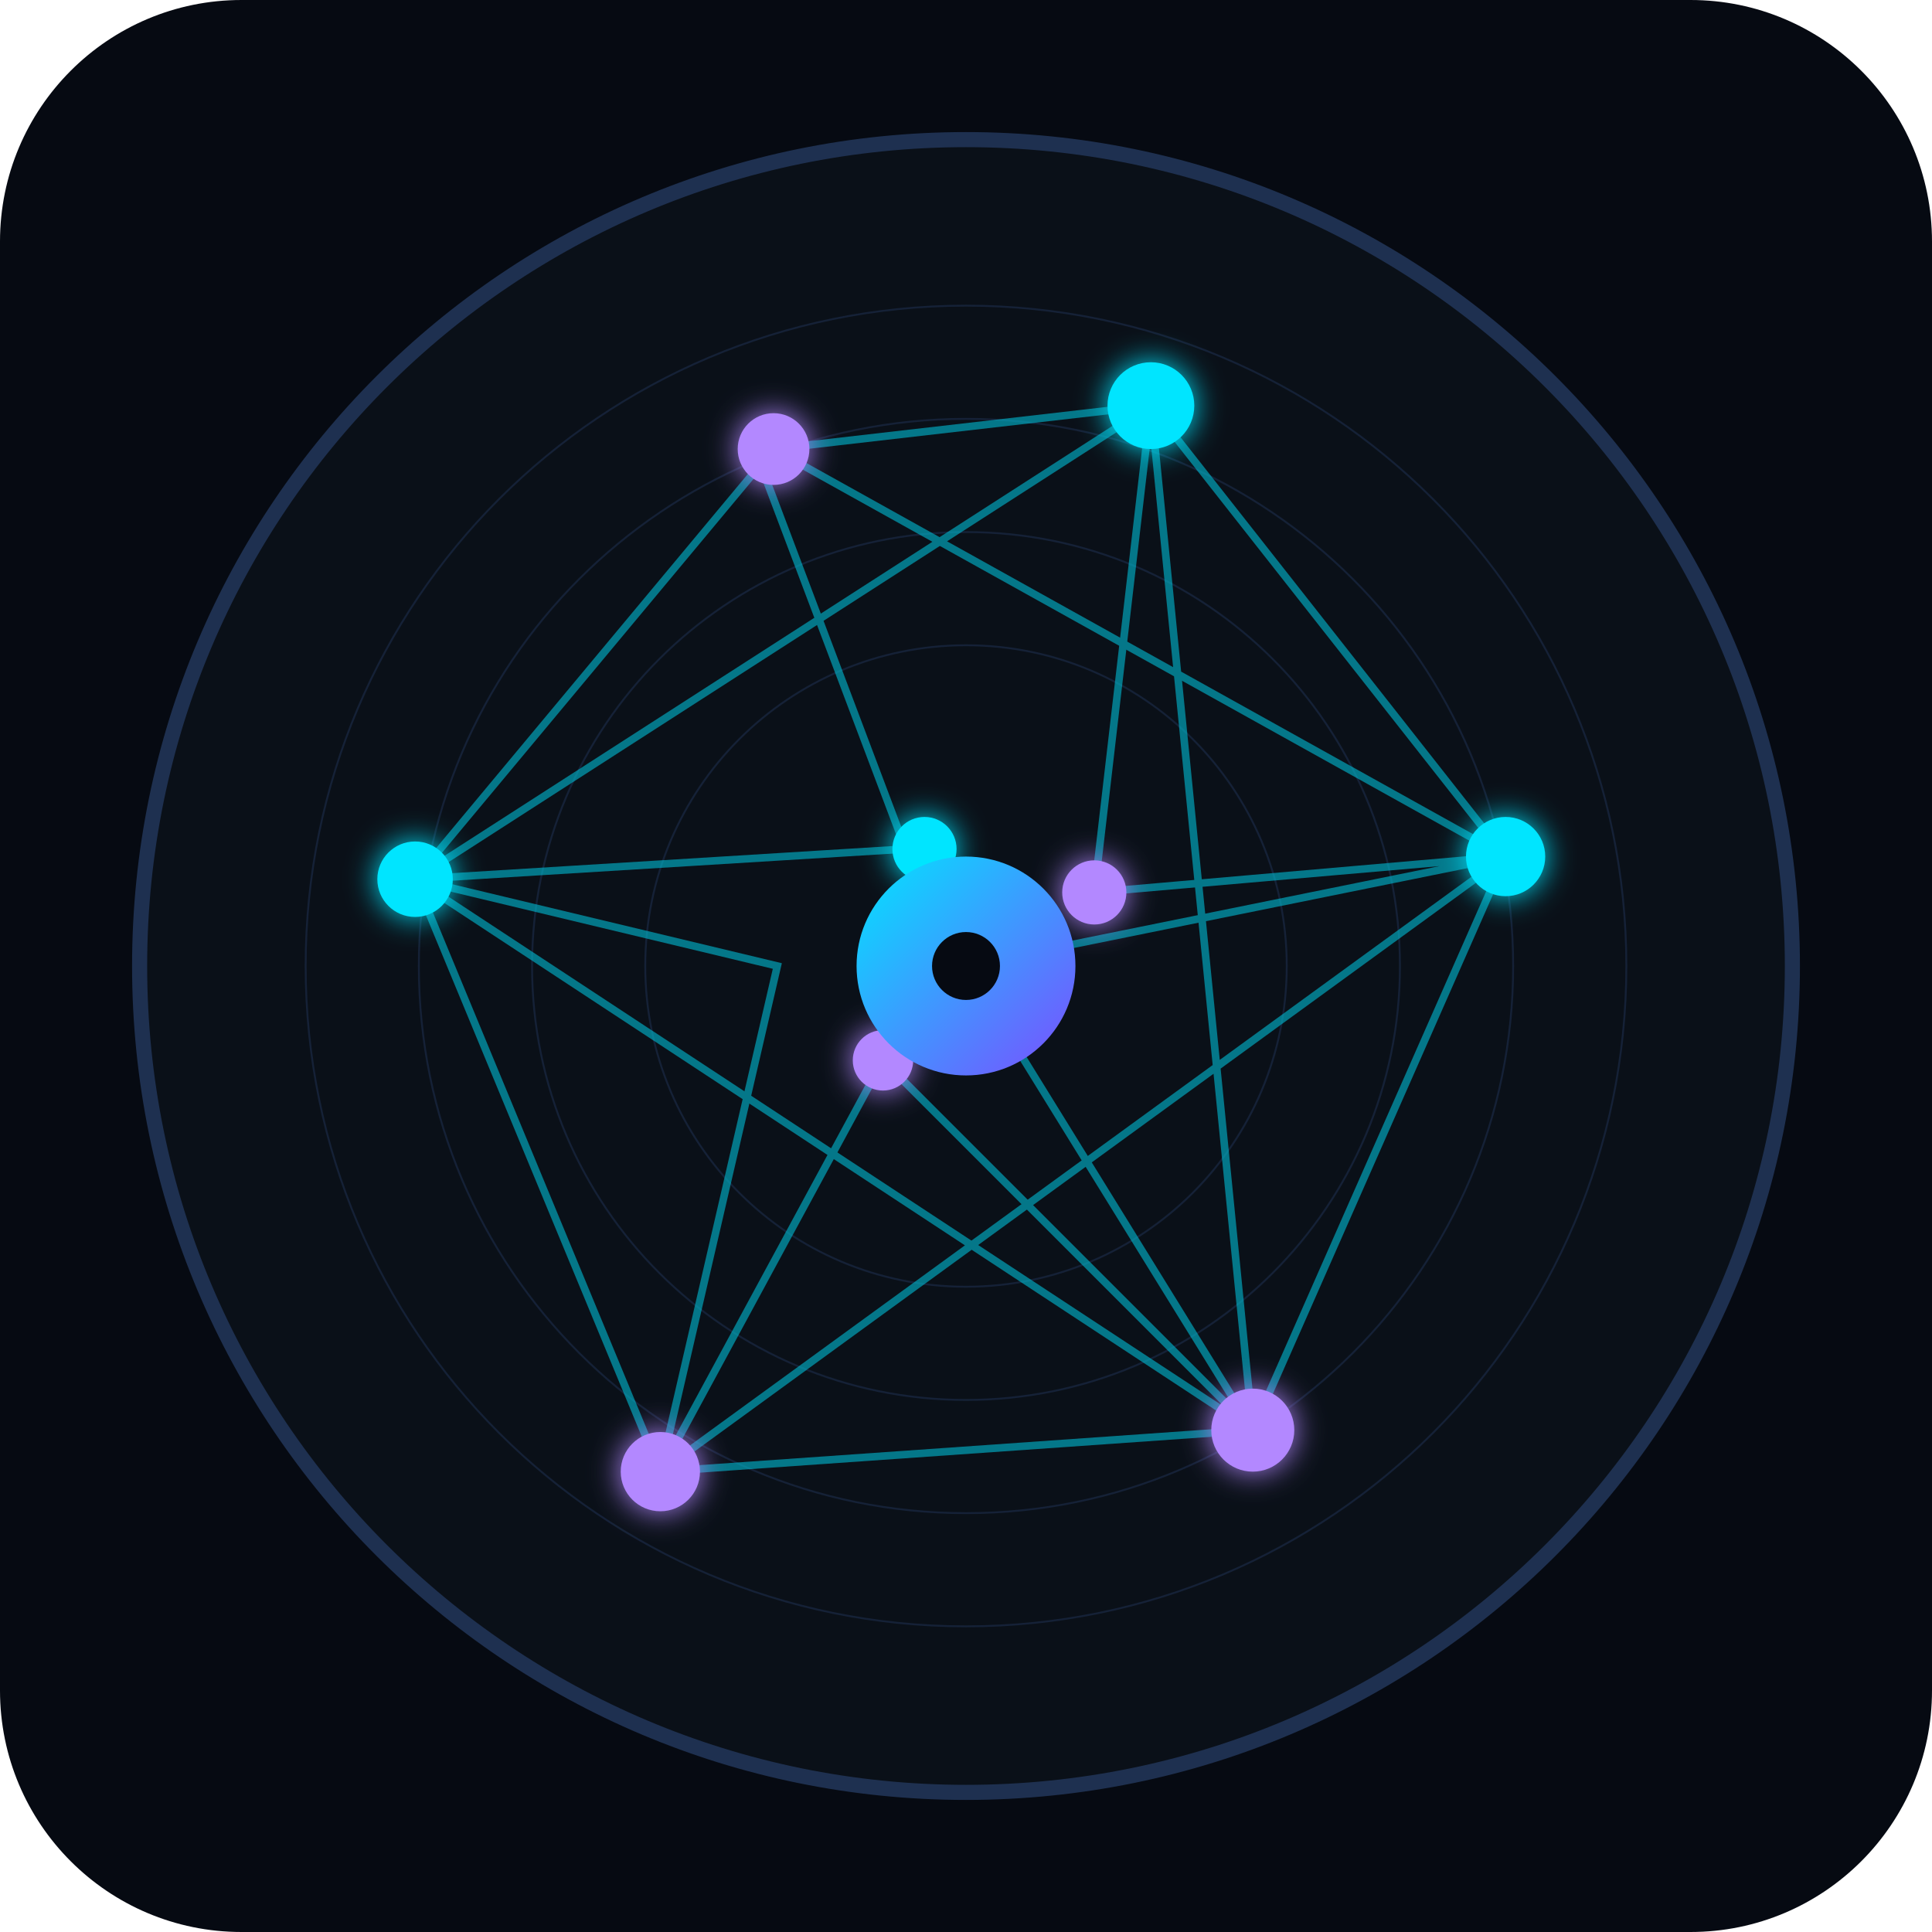
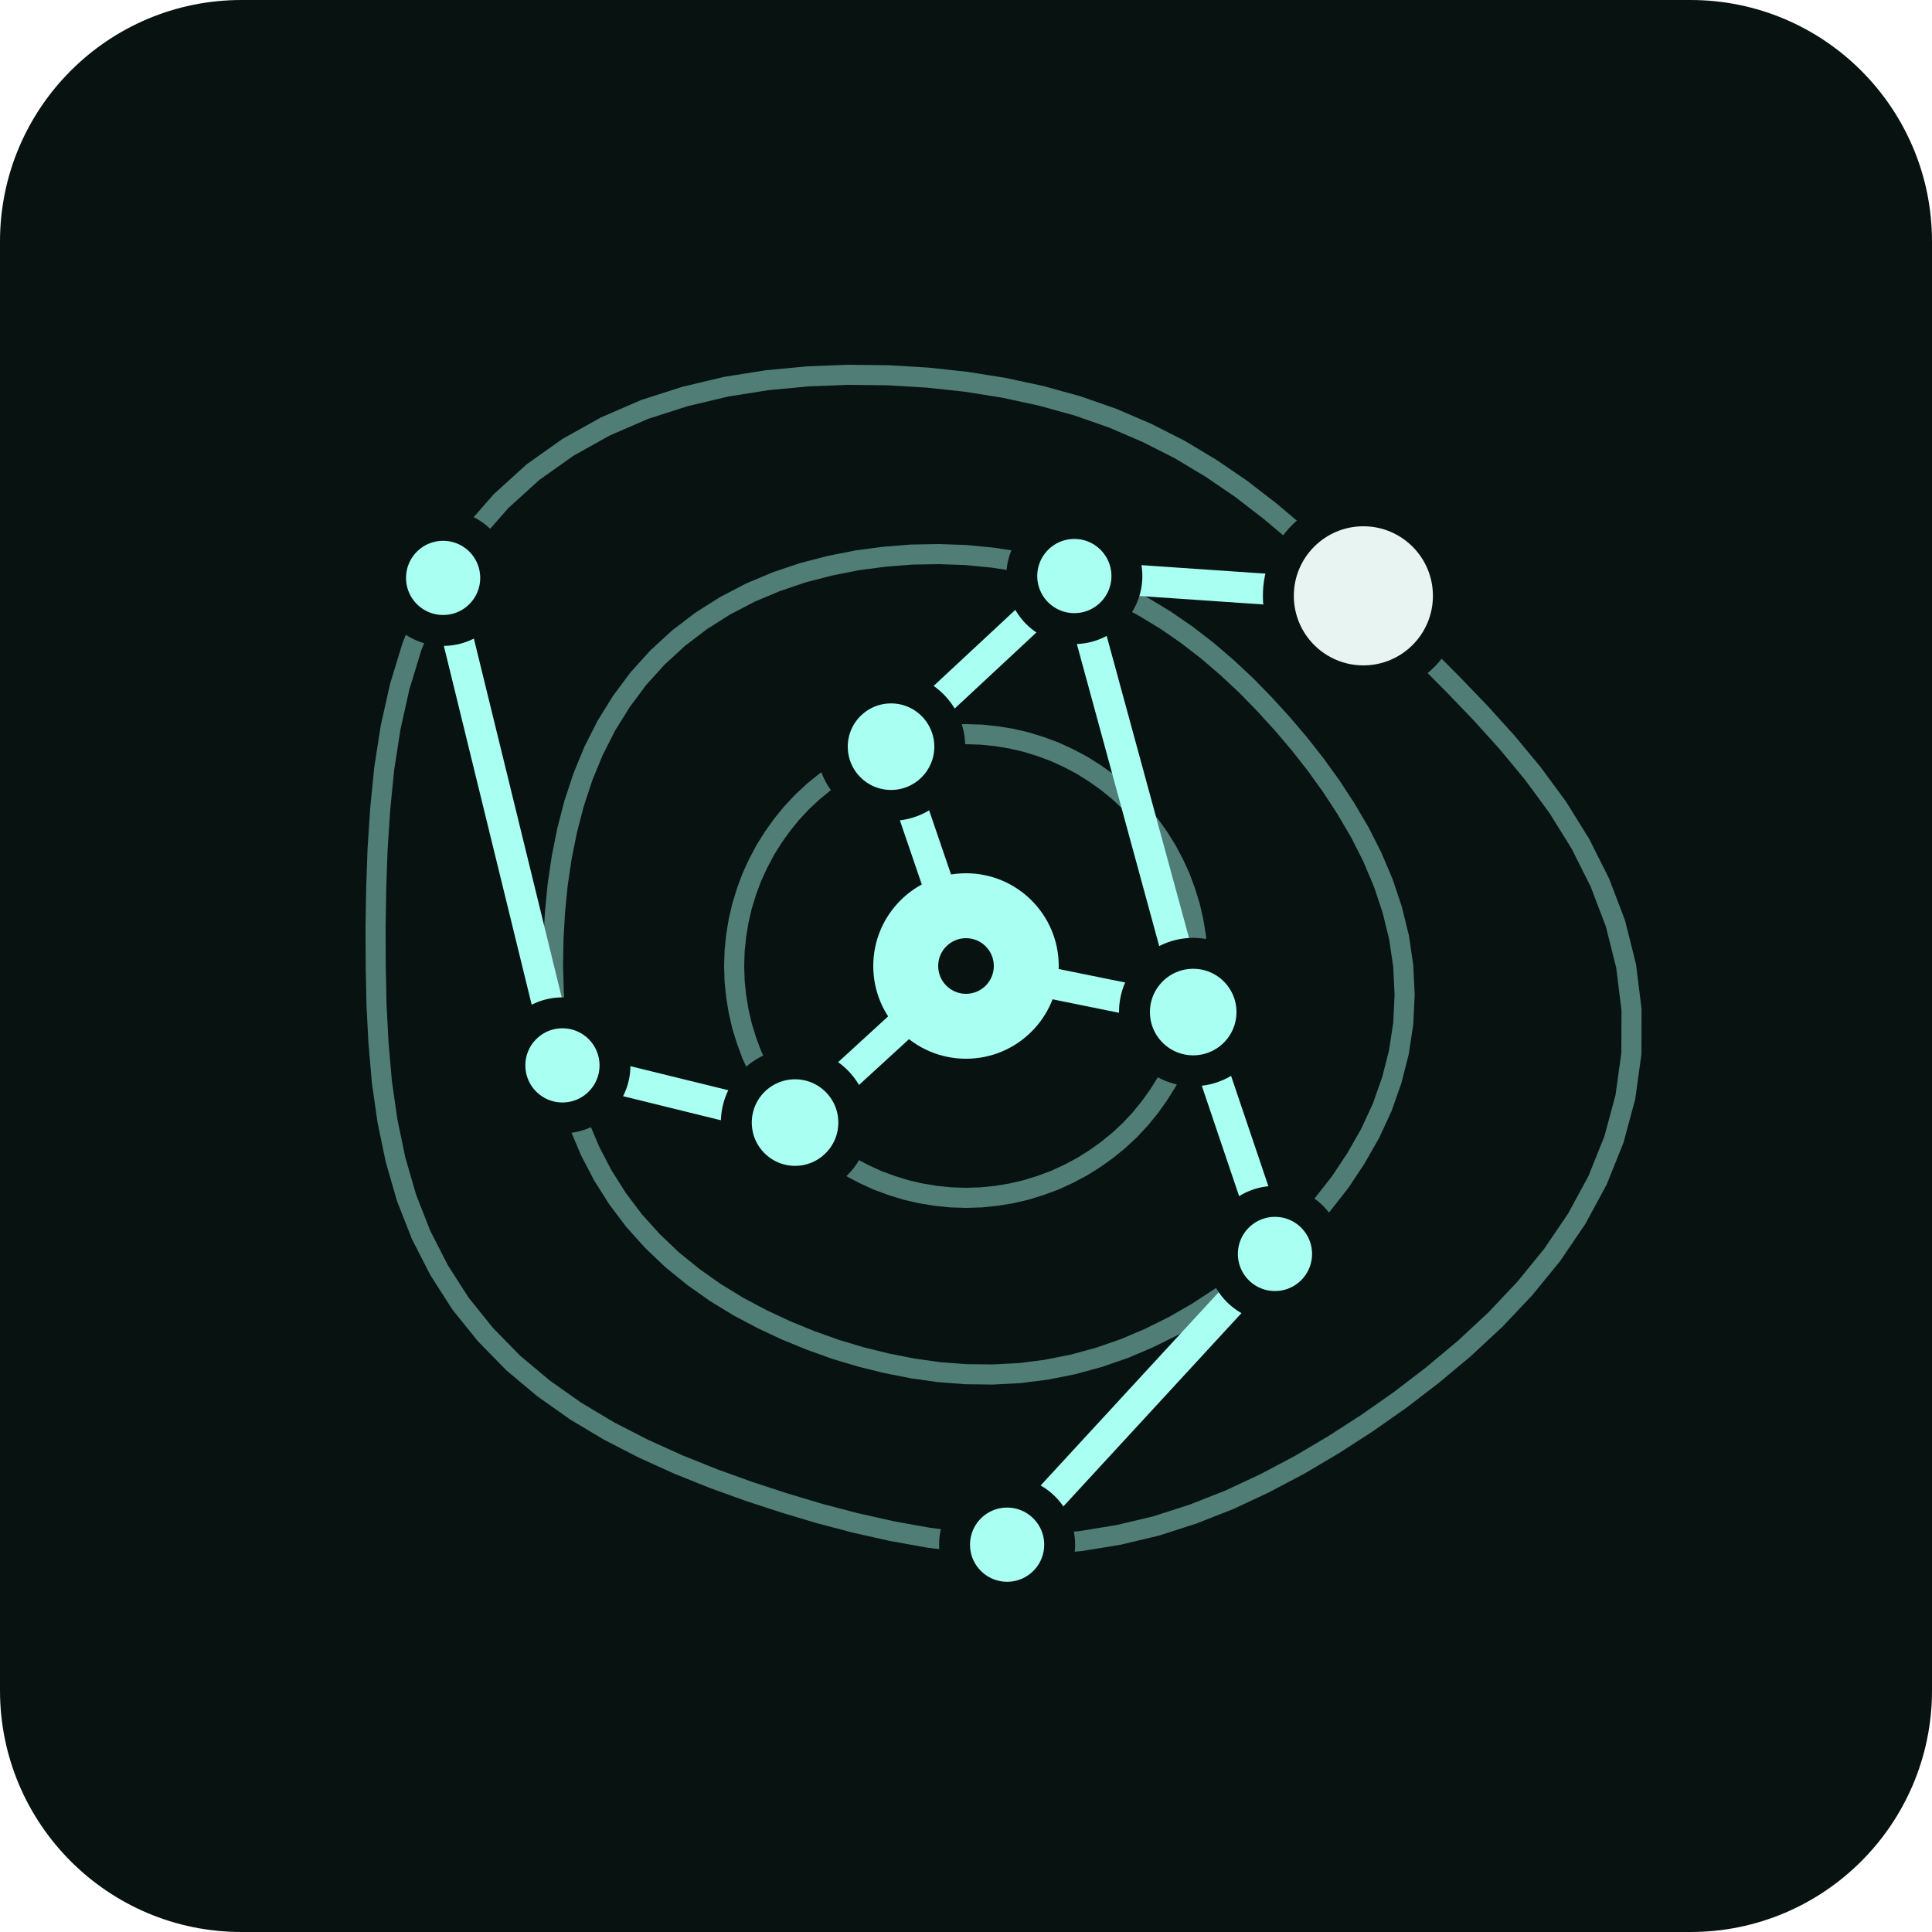
- <svg xmlns="http://www.w3.org/2000/svg" width="192" height="192" viewBox="0 0 1024 1024" role="img" aria-labelledby="title">
-   <defs>
-     <linearGradient id="center" x1="0" y1="0" x2="1" y2="1">
-       <stop stop-color="#00e5ff" />
-       <stop offset="1" stop-color="#7c4dff" />
-     </linearGradient>
-     <filter id="glow">
-       <feGaussianBlur stdDeviation="8" result="blur" />
-       <feMerge>
-         <feMergeNode in="blur" />
-         <feMergeNode in="SourceGraphic" />
-       </feMerge>
-     </filter>
-   </defs>
-   <rect width="1024" height="1024" rx="128" fill="#060a12" />
-   <circle cx="512" cy="512" r="438" fill="#0a1018" stroke="#1e3050" stroke-width="8" />
-   <g fill="none" stroke="#1e3050" opacity=".55">
-     <circle cx="512" cy="512" r="350" />
-     <circle cx="512" cy="512" r="290" />
-     <circle cx="512" cy="512" r="230" />
-     <circle cx="512" cy="512" r="170" />
+ <svg xmlns="http://www.w3.org/2000/svg" width="192" height="192" viewBox="0 0 100 100" role="img" aria-labelledby="title">
+   <rect width="100" height="100" rx="12.5" fill="#071211" />
+   <g transform="translate(10 10) scale(.8)">
+     <g fill="none" stroke="#a8fff2" stroke-width="1.3" opacity=".45">
+       <path d="M65 50L64.97 50.98L64.87 51.96L64.71 52.93L64.49 53.88L64.2 54.82L63.86 55.74L63.45 56.63L62.99 57.5L62.47 58.33L61.9 59.13L61.28 59.89L60.61 60.61L59.89 61.28L59.13 61.9L58.33 62.47L57.5 62.99L56.63 63.45L55.74 63.86L54.82 64.2L53.88 64.49L52.93 64.71L51.96 64.87L50.98 64.97L50 65L49.02 64.97L48.04 64.87L47.07 64.71L46.12 64.49L45.18 64.2L44.26 63.86L43.37 63.45L42.5 62.99L41.67 62.47L40.87 61.9L40.11 61.28L39.39 60.61L38.72 59.89L38.1 59.13L37.53 58.33L37.01 57.5L36.55 56.63L36.14 55.74L35.8 54.82L35.51 53.88L35.29 52.93L35.13 51.96L35.03 50.98L35 50L35.03 49.02L35.13 48.04L35.29 47.07L35.51 46.12L35.8 45.18L36.14 44.26L36.55 43.37L37.01 42.5L37.53 41.67L38.1 40.87L38.72 40.11L39.39 39.39L40.11 38.72L40.87 38.1L41.67 37.53L42.5 37.01L43.37 36.55L44.26 36.14L45.18 35.8L46.12 35.51L47.07 35.29L48.04 35.13L49.02 35.03L50 35L50.98 35.03L51.96 35.13L52.93 35.29L53.88 35.51L54.82 35.8L55.74 36.14L56.63 36.55L57.5 37.01L58.33 37.53L59.13 38.1L59.89 38.72L60.61 39.39L61.28 40.11L61.9 40.87L62.47 41.67L62.99 42.5L63.45 43.37L63.86 44.26L64.2 45.18L64.49 46.12L64.71 47.07L64.87 48.04L64.97 49.02Z" />
+       <path d="M78.29 50L78.38 51.86L78.29 53.72L78.01 55.57L77.55 57.38L76.93 59.14L76.15 60.83L75.23 62.44L74.21 63.98L73.08 65.42L71.87 66.78L70.6 68.06L69.27 69.27L67.88 70.39L66.45 71.43L64.97 72.4L63.44 73.28L61.87 74.06L60.25 74.75L58.6 75.32L56.91 75.78L55.2 76.12L53.47 76.34L51.73 76.43L50 76.41L48.28 76.28L46.57 76.04L44.89 75.71L43.22 75.3L41.58 74.81L39.96 74.23L38.37 73.58L36.81 72.85L35.28 72.04L33.79 71.13L32.36 70.12L30.99 69.01L29.71 67.79L28.53 66.48L27.46 65.06L26.51 63.56L25.69 61.99L25 60.36L24.44 58.68L24 56.97L23.68 55.24L23.46 53.49L23.33 51.75L23.28 50L23.31 48.25L23.41 46.5L23.58 44.75L23.84 42.99L24.19 41.24L24.64 39.5L25.21 37.77L25.9 36.09L26.73 34.45L27.7 32.89L28.8 31.41L30.04 30.04L31.4 28.79L32.87 27.67L34.42 26.69L36.05 25.84L37.74 25.13L39.46 24.55L41.21 24.1L42.97 23.75L44.73 23.52L46.5 23.38L48.25 23.35L50 23.41L51.73 23.58L53.44 23.84L55.13 24.22L56.78 24.69L58.39 25.28L59.96 25.96L61.47 26.75L62.92 27.63L64.31 28.59L65.64 29.62L66.91 30.71L68.14 31.86L69.31 33.06L70.45 34.31L71.55 35.6L72.61 36.95L73.62 38.35L74.58 39.82L75.48 41.35L76.29 42.95L77 44.63L77.58 46.37L78.02 48.16Z" />
+       <path d="M92.71 50L93.06 52.82L93.05 55.67L92.66 58.49L91.92 61.23L90.86 63.87L89.51 66.36L87.92 68.7L86.15 70.87L84.25 72.88L82.25 74.74L80.18 76.47L78.08 78.08L75.94 79.58L73.77 80.98L71.57 82.28L69.32 83.47L67.03 84.54L64.69 85.46L62.3 86.23L59.86 86.81L57.4 87.21L54.93 87.42L52.45 87.44L50 87.29L47.58 86.99L45.19 86.56L42.83 86.03L40.51 85.42L38.21 84.73L35.92 83.98L33.65 83.16L31.38 82.25L29.13 81.23L26.91 80.09L24.75 78.8L22.67 77.33L20.71 75.69L18.91 73.85L17.3 71.85L15.91 69.68L14.74 67.39L13.8 64.99L13.09 62.53L12.57 60.03L12.21 57.52L11.99 55L11.86 52.5L11.81 50L11.8 47.5L11.84 44.98L11.93 42.43L12.1 39.84L12.36 37.22L12.77 34.58L13.36 31.93L14.16 29.31L15.2 26.75L16.51 24.3L18.09 22.01L19.92 19.92L21.98 18.05L24.25 16.44L26.67 15.09L29.21 13.99L31.83 13.15L34.48 12.52L37.13 12.1L39.78 11.85L42.39 11.75L44.97 11.78L47.5 11.93L50 12.2L52.45 12.59L54.86 13.11L57.21 13.76L59.5 14.56L61.71 15.51L63.84 16.59L65.87 17.81L67.82 19.14L69.67 20.57L71.44 22.06L73.15 23.61L74.82 25.18L76.47 26.78L78.13 28.41L79.82 30.08L81.53 31.8L83.26 33.6L84.99 35.51L86.68 37.55L88.29 39.74L89.75 42.09L91.01 44.6L92.02 47.25Z" />
+     </g>
+     <g stroke="#a8fff2" stroke-width="2" stroke-linecap="round">
+       <line x1="50" y1="50" x2="45.15" y2="35.81" />
+       <line x1="50" y1="50" x2="64.7" y2="52.98" />
+       <line x1="50" y1="50" x2="38.94" y2="60.13" />
+       <line x1="45.15" y1="35.81" x2="57.01" y2="24.77" />
+       <line x1="57.01" y1="24.77" x2="75.71" y2="26.05" />
+       <line x1="64.7" y1="52.98" x2="69.99" y2="68.63" />
+       <line x1="69.99" y1="68.63" x2="52.66" y2="87.44" />
+       <line x1="38.94" y1="60.13" x2="23.89" y2="56.43" />
+       <line x1="23.89" y1="56.43" x2="16.17" y2="24.89" />
+       <line x1="57.01" y1="24.77" x2="64.7" y2="52.98" />
+     </g>
+     <circle cx="50" cy="50" r="6" fill="#a8fff2" />
+     <circle cx="50" cy="50" r="1.8" fill="#071211" />
+     <circle cx="45.15" cy="35.81" r="3.8" fill="#a8fff2" stroke="#071211" stroke-width="2" />
+     <circle cx="64.7" cy="52.98" r="3.8" fill="#a8fff2" stroke="#071211" stroke-width="2" />
+     <circle cx="38.94" cy="60.13" r="3.8" fill="#a8fff2" stroke="#071211" stroke-width="2" />
+     <circle cx="57.01" cy="24.77" r="3.4" fill="#a8fff2" stroke="#071211" stroke-width="2" />
+     <circle cx="69.99" cy="68.63" r="3.4" fill="#a8fff2" stroke="#071211" stroke-width="2" />
+     <circle cx="23.89" cy="56.43" r="3.4" fill="#a8fff2" stroke="#071211" stroke-width="2" />
+     <circle cx="75.71" cy="26.05" r="5.5" fill="#e8f4f1" stroke="#071211" stroke-width="2" />
+     <circle cx="52.66" cy="87.44" r="3.4" fill="#a8fff2" stroke="#071211" stroke-width="2" />
+     <circle cx="16.17" cy="24.89" r="3.4" fill="#a8fff2" stroke="#071211" stroke-width="2" />
  </g>
-   <g fill="none" stroke="#00bcd4" stroke-width="4" opacity=".6">
-     <path d="M610 215 798 454 664 758 350 780 220 466 410 238Z" />
-     <path d="m610 215 54 543M798 454 350 780M220 466l444 292M410 238l388 216M220 466l390-251" />
-     <path d="m610 215-30 258 218-19-286 58 152 246-196-196-118 218 62-268-192-46 260-16-80-212" />
-   </g>
-   <g filter="url(#glow)">
-     <g fill="#00e5ff">
-       <circle cx="610" cy="215" r="23" />
-       <circle cx="798" cy="454" r="21" />
-       <circle cx="220" cy="466" r="20" />
-       <circle cx="490" cy="450" r="17" />
-     </g>
-     <g fill="#b388ff">
-       <circle cx="664" cy="758" r="22" />
-       <circle cx="350" cy="780" r="21" />
-       <circle cx="410" cy="238" r="19" />
-       <circle cx="580" cy="473" r="17" />
-       <circle cx="468" cy="562" r="16" />
-     </g>
-   </g>
-   <circle cx="512" cy="512" r="58" fill="url(#center)" />
-   <circle cx="512" cy="512" r="18" fill="#060a12" />
</svg>
